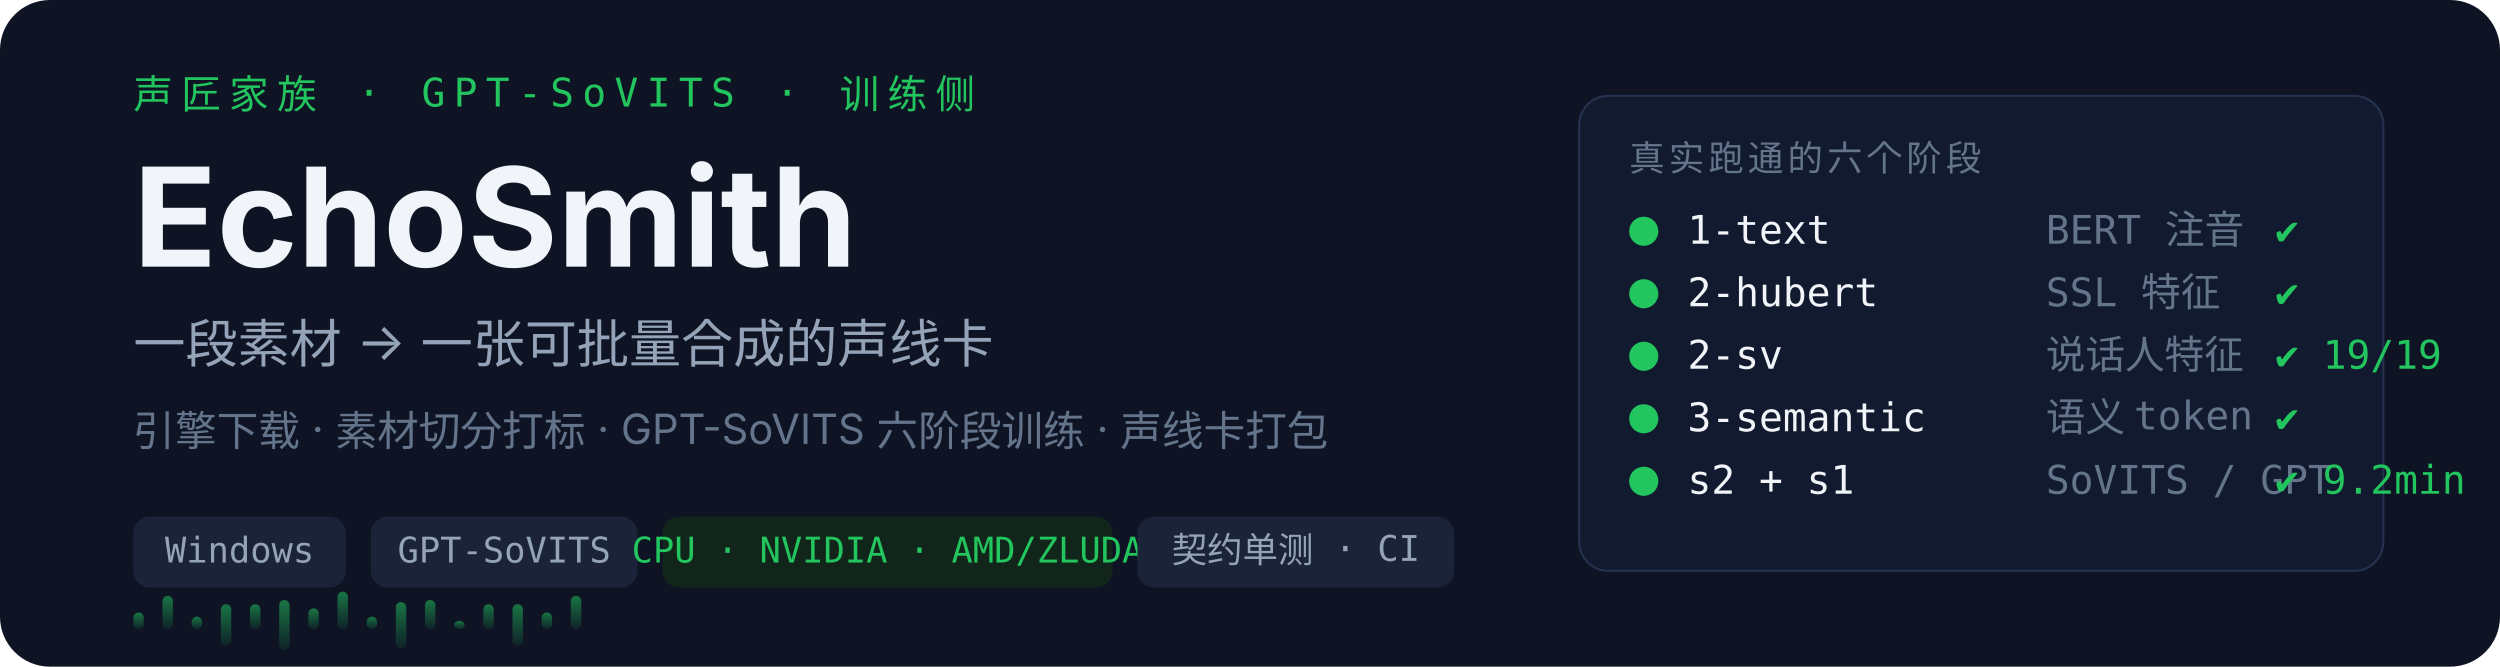
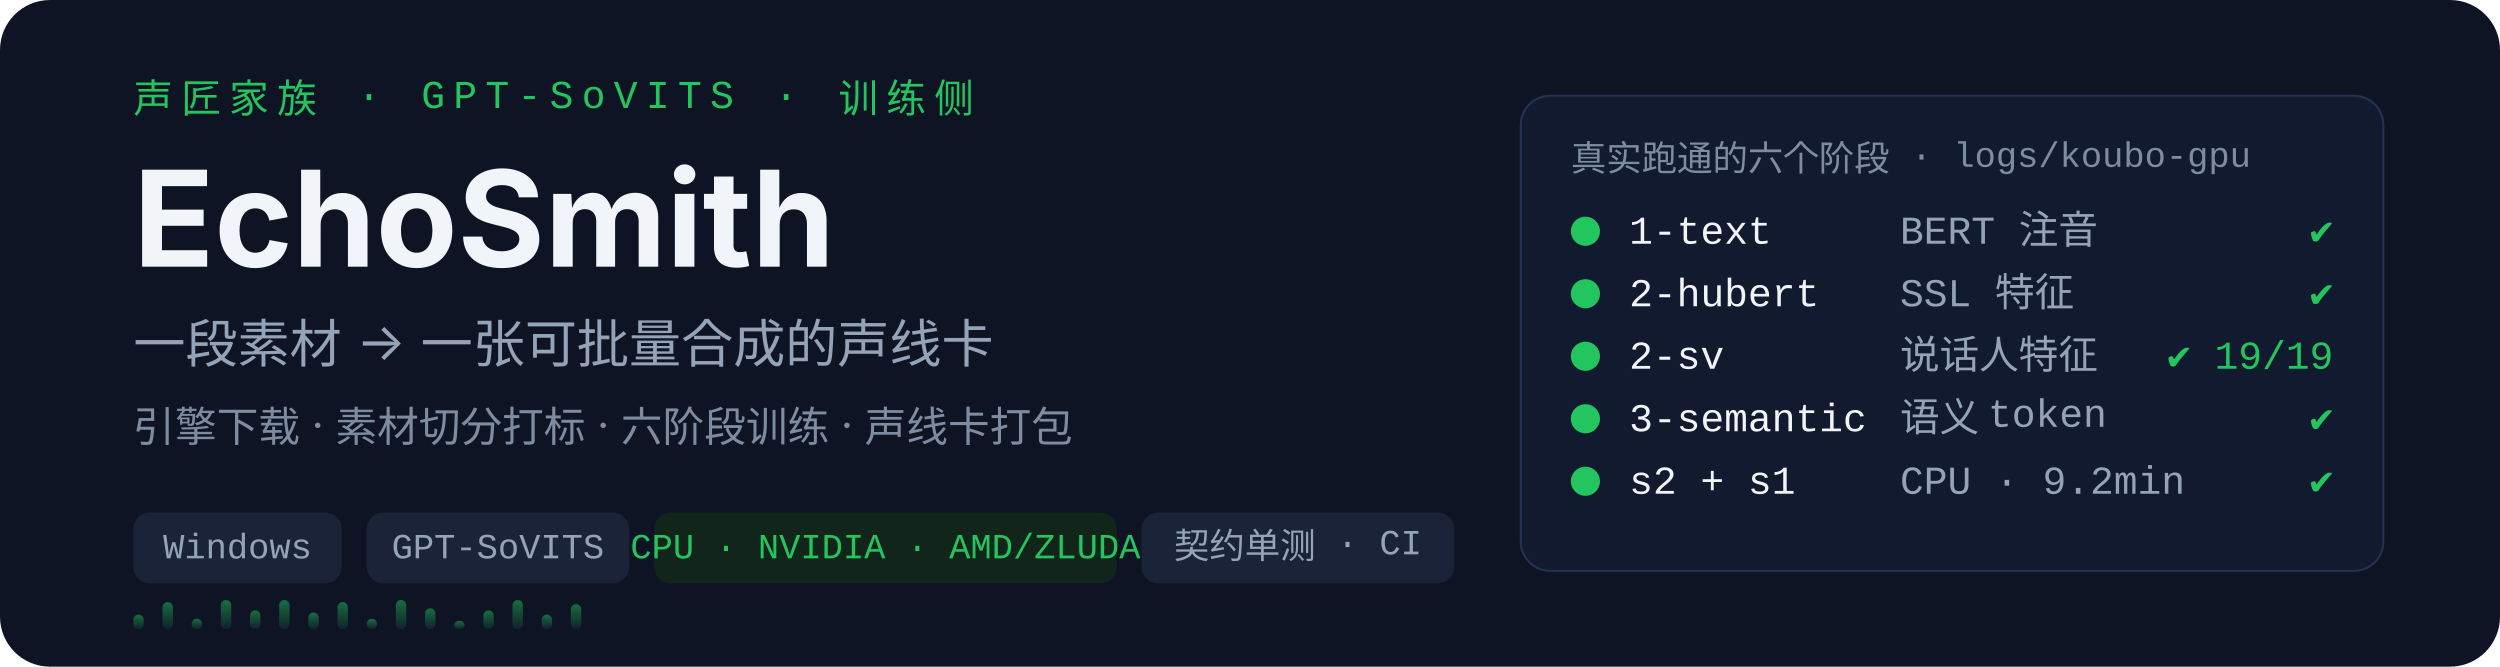
<svg xmlns="http://www.w3.org/2000/svg" width="1200" height="320" viewBox="0 0 1200 320" role="img" aria-labelledby="t d">
  <defs>
    <linearGradient id="wv" x1="0" y1="0" x2="0" y2="1">
-       <stop offset="0" stop-color="#22C55E" stop-opacity=".55" />
+       <stop offset="0" stop-color="#22C55E" stop-opacity=".5" />
      <stop offset="1" stop-color="#22C55E" stop-opacity=".08" />
    </linearGradient>
  </defs>
  <rect width="1200" height="320" rx="24" fill="#0E1424" />
-   <g transform="translate(64 52)">
-     <text x="0" y="0" font-family="ui-monospace,SFMono-Regular,Menlo,Consolas,monospace" font-size="19" fill="#22C55E" letter-spacing="4">声匠家族 · GPT-SoVITS · 训练侧</text>
-     <text x="0" y="76" font-family="-apple-system,BlinkMacSystemFont,Segoe UI,Microsoft YaHei,PingFang SC,sans-serif" font-size="66" font-weight="700" fill="#F1F5F9">EchoSmith</text>
-     <text x="0" y="122" font-family="-apple-system,BlinkMacSystemFont,Segoe UI,Microsoft YaHei,PingFang SC,sans-serif" font-size="25" fill="#94A3B8">一段素材 → 一张可批量合成的声线卡</text>
-     <text x="0" y="162" font-family="-apple-system,BlinkMacSystemFont,Segoe UI,Microsoft YaHei,PingFang SC,sans-serif" font-size="20" fill="#64748B">引擎下载 · 素材切分打标 · GPT-SoVITS 六阶段训练 · 声线卡打包</text>
-     <g font-family="ui-monospace,SFMono-Regular,Menlo,Consolas,monospace" font-size="17">
-       <g transform="translate(0 196)">
-         <rect width="102" height="34" rx="8" fill="#1A2338" />
-         <text x="51" y="22" text-anchor="middle" fill="#94A3B8">Windows</text>
+   <g transform="translate(64 54)">
+     <text x="0" y="0" font-family="Consolas,'Courier New','Microsoft YaHei',monospace" font-size="19" fill="#22C55E" letter-spacing="4">声匠家族 · GPT-SoVITS · 训练侧</text>
+     <text x="0" y="74" font-family="-apple-system,BlinkMacSystemFont,'Segoe UI','Microsoft YaHei','PingFang SC',sans-serif" font-size="64" font-weight="700" fill="#F1F5F9">EchoSmith</text>
+     <text x="0" y="120" font-family="-apple-system,BlinkMacSystemFont,'Segoe UI','Microsoft YaHei','PingFang SC',sans-serif" font-size="25" fill="#94A3B8">一段素材 → 一张可批量合成的声线卡</text>
+     <text x="0" y="158" font-family="-apple-system,BlinkMacSystemFont,'Segoe UI','Microsoft YaHei','PingFang SC',sans-serif" font-size="20" fill="#7D8CA0">引擎下载 · 素材切分打标 · 六阶段训练 · 声线卡打包</text>
+     <g font-family="Consolas,'Courier New','Microsoft YaHei',monospace" font-size="17">
+       <g transform="translate(0 192)">
+         <rect width="100" height="34" rx="8" fill="#1A2338" />
+         <text x="50" y="22" text-anchor="middle" fill="#94A3B8">Windows</text>
      </g>
-       <g transform="translate(114 196)">
-         <rect width="128" height="34" rx="8" fill="#1A2338" />
-         <text x="64" y="22" text-anchor="middle" fill="#94A3B8">GPT-SoVITS</text>
+       <g transform="translate(112 192)">
+         <rect width="126" height="34" rx="8" fill="#1A2338" />
+         <text x="63" y="22" text-anchor="middle" fill="#94A3B8">GPT-SoVITS</text>
      </g>
-       <g transform="translate(254 196)">
-         <rect width="216" height="34" rx="8" fill="#12251A" />
-         <text x="108" y="22" text-anchor="middle" fill="#22C55E">CPU · NVIDIA · AMD/ZLUDA</text>
+       <g transform="translate(250 192)">
+         <rect width="222" height="34" rx="8" fill="#12251A" />
+         <text x="111" y="22" text-anchor="middle" fill="#22C55E">CPU · NVIDIA · AMD/ZLUDA</text>
      </g>
-       <g transform="translate(482 196)">
-         <rect width="152" height="34" rx="8" fill="#1A2338" />
-         <text x="76" y="22" text-anchor="middle" fill="#94A3B8">契约单测 · CI</text>
+       <g transform="translate(484 192)">
+         <rect width="150" height="34" rx="8" fill="#1A2338" />
+         <text x="75" y="22" text-anchor="middle" fill="#94A3B8">契约单测 · CI</text>
      </g>
    </g>
  </g>
-   <g transform="translate(758 46)">
-     <rect width="386" height="228" rx="14" fill="#111A2E" stroke="#243250" stroke-width="1" />
-     <text x="24" y="36" font-family="ui-monospace,SFMono-Regular,Menlo,Consolas,monospace" font-size="17" fill="#64748B" letter-spacing="2">真实跑通的六个阶段</text>
-     <g font-family="ui-monospace,SFMono-Regular,Menlo,Consolas,monospace" font-size="19">
+   <g transform="translate(730 46)">
+     <rect width="414" height="228" rx="14" fill="#111A2E" stroke="#243250" stroke-width="1" />
+     <text x="24" y="36" font-family="Consolas,'Courier New','Microsoft YaHei',monospace" font-size="17" fill="#7D8CA0">真实跑通的六个阶段 · logs/koubo-gpu</text>
+     <g font-family="Consolas,'Courier New','Microsoft YaHei',monospace" font-size="19">
      <g transform="translate(24 58)">
        <circle cx="7" cy="7" r="7" fill="#22C55E" />
        <text x="28" y="13" fill="#F1F5F9">1-text</text>
-         <text x="200" y="13" fill="#64748B">BERT 注音</text>
-         <text x="310" y="13" fill="#22C55E">✔</text>
+         <text x="158" y="13" fill="#94A3B8">BERT 注音</text>
+         <text x="366" y="13" text-anchor="end" fill="#22C55E">✔</text>
      </g>
      <g transform="translate(24 88)">
        <circle cx="7" cy="7" r="7" fill="#22C55E" />
        <text x="28" y="13" fill="#F1F5F9">2-hubert</text>
-         <text x="200" y="13" fill="#64748B">SSL 特征</text>
-         <text x="310" y="13" fill="#22C55E">✔</text>
+         <text x="158" y="13" fill="#94A3B8">SSL 特征</text>
+         <text x="366" y="13" text-anchor="end" fill="#22C55E">✔</text>
      </g>
      <g transform="translate(24 118)">
        <circle cx="7" cy="7" r="7" fill="#22C55E" />
        <text x="28" y="13" fill="#F1F5F9">2-sv</text>
-         <text x="200" y="13" fill="#64748B">说话人特征</text>
-         <text x="310" y="13" fill="#22C55E">✔ 19/19</text>
+         <text x="158" y="13" fill="#94A3B8">说话人特征</text>
+         <text x="366" y="13" text-anchor="end" fill="#22C55E">✔ 19/19</text>
      </g>
      <g transform="translate(24 148)">
        <circle cx="7" cy="7" r="7" fill="#22C55E" />
        <text x="28" y="13" fill="#F1F5F9">3-semantic</text>
-         <text x="200" y="13" fill="#64748B">语义 token</text>
-         <text x="310" y="13" fill="#22C55E">✔</text>
+         <text x="158" y="13" fill="#94A3B8">语义 token</text>
+         <text x="366" y="13" text-anchor="end" fill="#22C55E">✔</text>
      </g>
      <g transform="translate(24 178)">
        <circle cx="7" cy="7" r="7" fill="#22C55E" />
        <text x="28" y="13" fill="#F1F5F9">s2 + s1</text>
-         <text x="200" y="13" fill="#64748B">SoVITS / GPT</text>
-         <text x="310" y="13" fill="#22C55E">✔ 9.2min</text>
+         <text x="158" y="13" fill="#94A3B8">CPU · 9.2min</text>
+         <text x="366" y="13" text-anchor="end" fill="#22C55E">✔</text>
      </g>
    </g>
  </g>
  <g transform="translate(64 302)" fill="url(#wv)">
-     <rect x="0" y="-8" width="5" height="8" rx="2.5" />
-     <rect x="14" y="-16" width="5" height="16" rx="2.5" />
-     <rect x="28" y="-6" width="5" height="6" rx="2.5" />
-     <rect x="42" y="-12" width="5" height="20" rx="2.5" />
-     <rect x="56" y="-12" width="5" height="12" rx="2.5" />
-     <rect x="70" y="-14" width="5" height="24" rx="2.5" />
-     <rect x="84" y="-10" width="5" height="10" rx="2.5" />
-     <rect x="98" y="-18" width="5" height="18" rx="2.5" />
-     <rect x="112" y="-6" width="5" height="6" rx="2.5" />
-     <rect x="126" y="-13" width="5" height="22" rx="2.5" />
-     <rect x="140" y="-14" width="5" height="14" rx="2.5" />
+     <rect x="0" y="-7" width="5" height="7" rx="2.5" />
+     <rect x="14" y="-13" width="5" height="13" rx="2.5" />
+     <rect x="28" y="-5" width="5" height="5" rx="2.5" />
+     <rect x="42" y="-14" width="5" height="14" rx="2.5" />
+     <rect x="56" y="-9" width="5" height="9" rx="2.5" />
+     <rect x="70" y="-14" width="5" height="14" rx="2.5" />
+     <rect x="84" y="-8" width="5" height="8" rx="2.5" />
+     <rect x="98" y="-13" width="5" height="13" rx="2.5" />
+     <rect x="112" y="-5" width="5" height="5" rx="2.5" />
+     <rect x="126" y="-14" width="5" height="14" rx="2.5" />
+     <rect x="140" y="-10" width="5" height="10" rx="2.5" />
    <rect x="154" y="-4" width="5" height="4" rx="2.5" />
-     <rect x="168" y="-12" width="5" height="12" rx="2.5" />
-     <rect x="182" y="-12" width="5" height="20" rx="2.5" />
-     <rect x="196" y="-8" width="5" height="8" rx="2.5" />
-     <rect x="210" y="-16" width="5" height="16" rx="2.5" />
+     <rect x="168" y="-9" width="5" height="9" rx="2.5" />
+     <rect x="182" y="-14" width="5" height="14" rx="2.5" />
+     <rect x="196" y="-7" width="5" height="7" rx="2.5" />
+     <rect x="210" y="-12" width="5" height="12" rx="2.5" />
  </g>
</svg>
